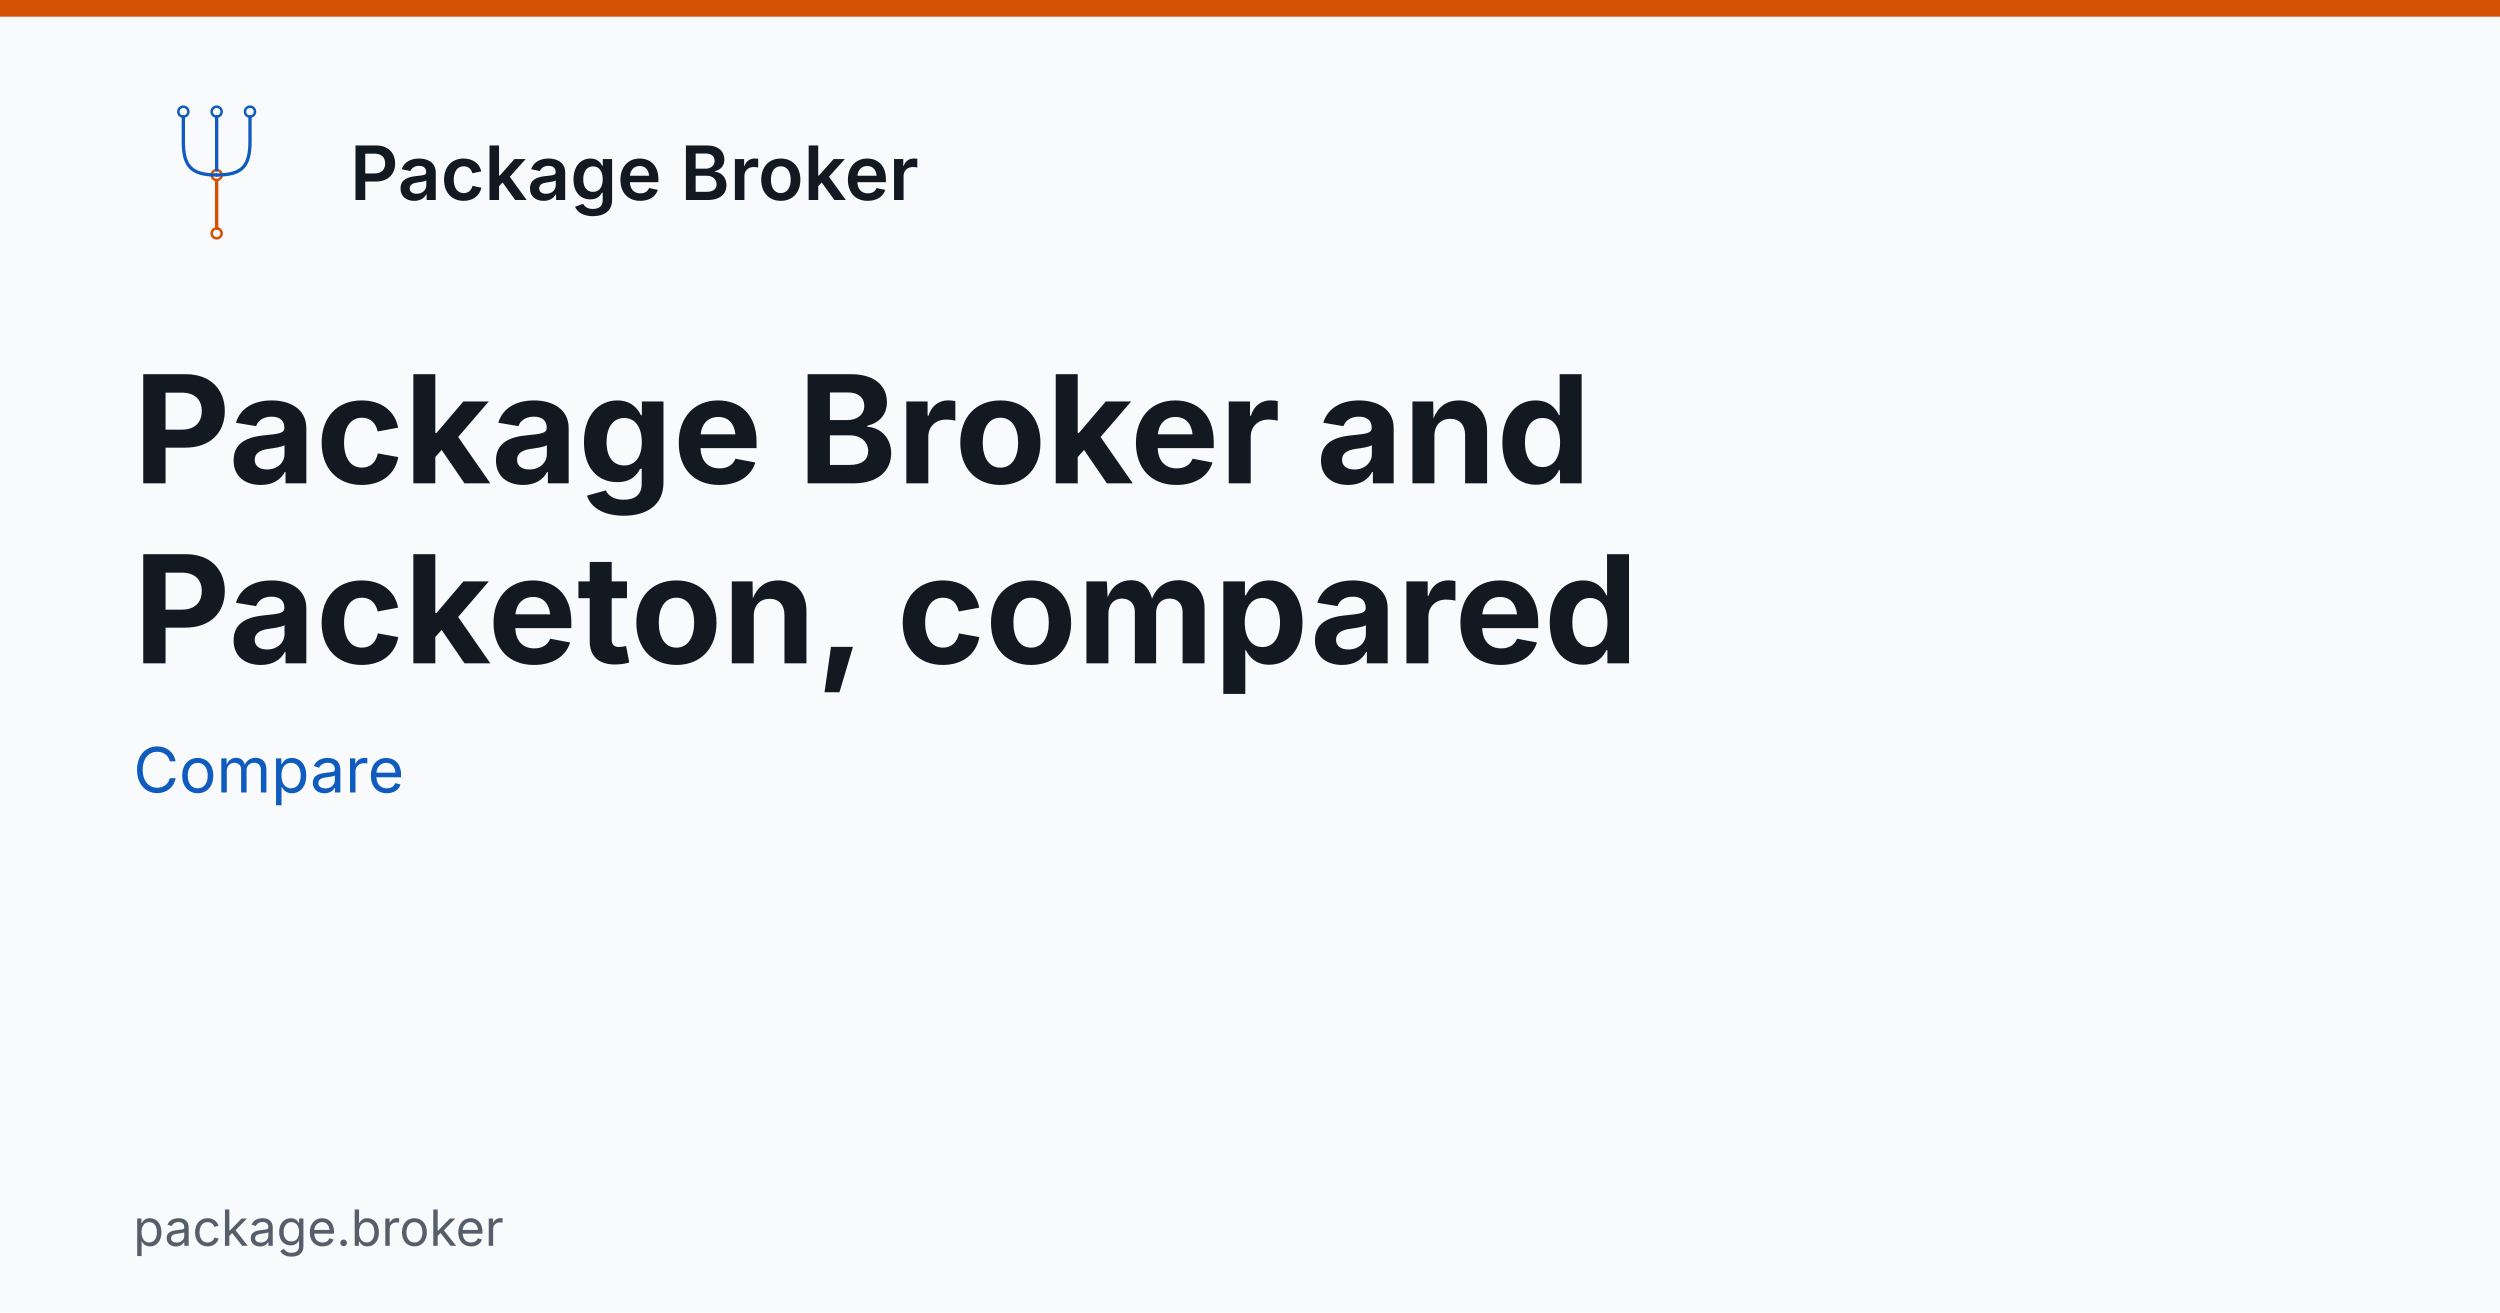
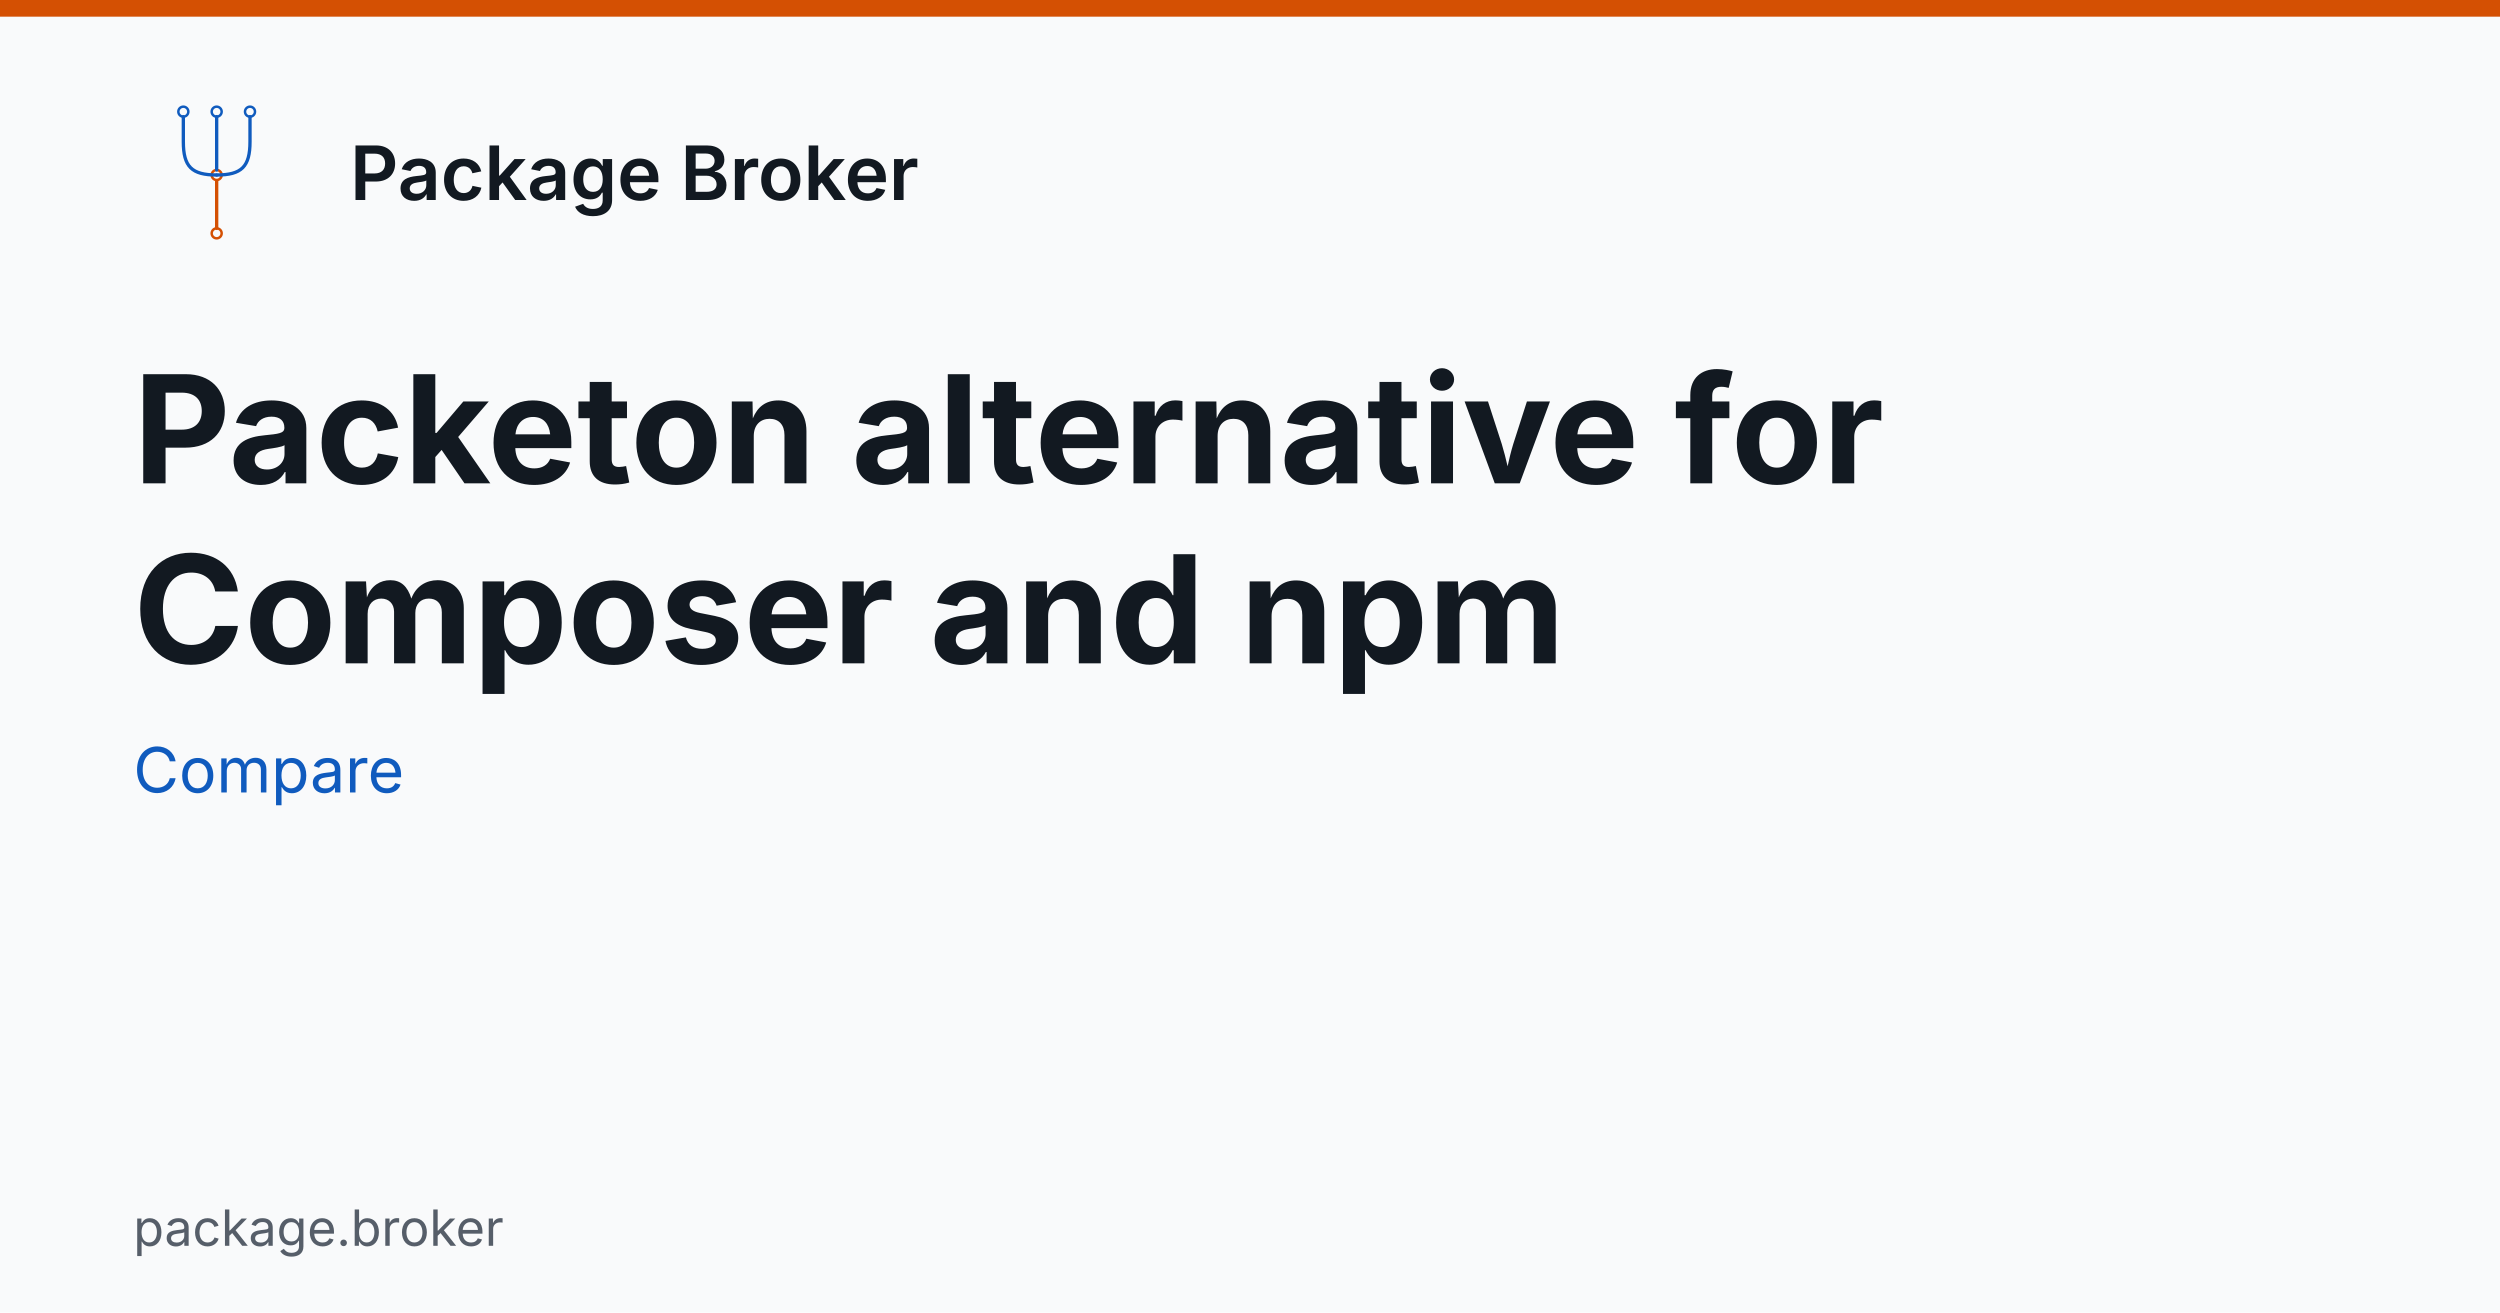
<svg xmlns="http://www.w3.org/2000/svg" width="1200" height="630" viewBox="0 0 1200 630" role="img" aria-labelledby="title description">
  <defs>
    <style>@font-face{font-family:Inter;src:url(inter-latin-wght-normal.woff2) format('woff2');font-weight:100 900}text{font-family:Inter,sans-serif}</style>
  </defs>
  <rect width="1200" height="630" fill="#f9fafb" />
  <rect width="1200" height="8" fill="#d45003" />
  <svg x="64" y="40" width="80" height="80" viewBox="0 0 200 200" fill="none" aria-hidden="true">
    <g>
      <circle cx="100" cy="180" r="6" stroke="#d45003" stroke-width="3" fill="none" />
      <path d="M100 174 L100 110" stroke="#d45003" stroke-width="4" stroke-linecap="round" />
      <circle cx="100" cy="110" r="6" stroke="#d45003" stroke-width="3" fill="#f9fafb" />
    </g>
    <g>
      <path d="M100 104 L100 40" stroke="#105bbe" stroke-width="4" stroke-linecap="round" />
      <circle cx="100" cy="34" r="6" stroke="#105bbe" stroke-width="3" fill="none" />
      <path d="M100 110 C70 110 60 100 60 70 L60 40" stroke="#105bbe" stroke-width="4" stroke-linecap="round" fill="none" />
      <circle cx="60" cy="34" r="6" stroke="#105bbe" stroke-width="3" fill="none" />
      <path d="M100 110 C130 110 140 100 140 70 L140 40" stroke="#105bbe" stroke-width="4" stroke-linecap="round" fill="none" />
      <circle cx="140" cy="34" r="6" stroke="#105bbe" stroke-width="3" fill="none" />
    </g>
  </svg>
  <text x="168" y="96" font-size="36" font-weight="600" fill="#121921">Package Broker</text>
  <text data-role="headline" x="64" y="232" font-size="72" font-weight="700" fill="#121921">
-     <tspan x="64" dy="0">Package Broker and</tspan>
-     <tspan x="64" dy="86.4">Packeton, compared</tspan>
+     <tspan x="64" dy="0">Packeton alternative for</tspan>
+     <tspan x="64" dy="86.4">Composer and npm</tspan>
  </text>
  <text data-role="support" x="64" y="380.4" font-size="30" fill="#105bbe">Compare</text>
  <text x="64" y="598" font-size="24" fill="#565e69">package.broker</text>
</svg>
